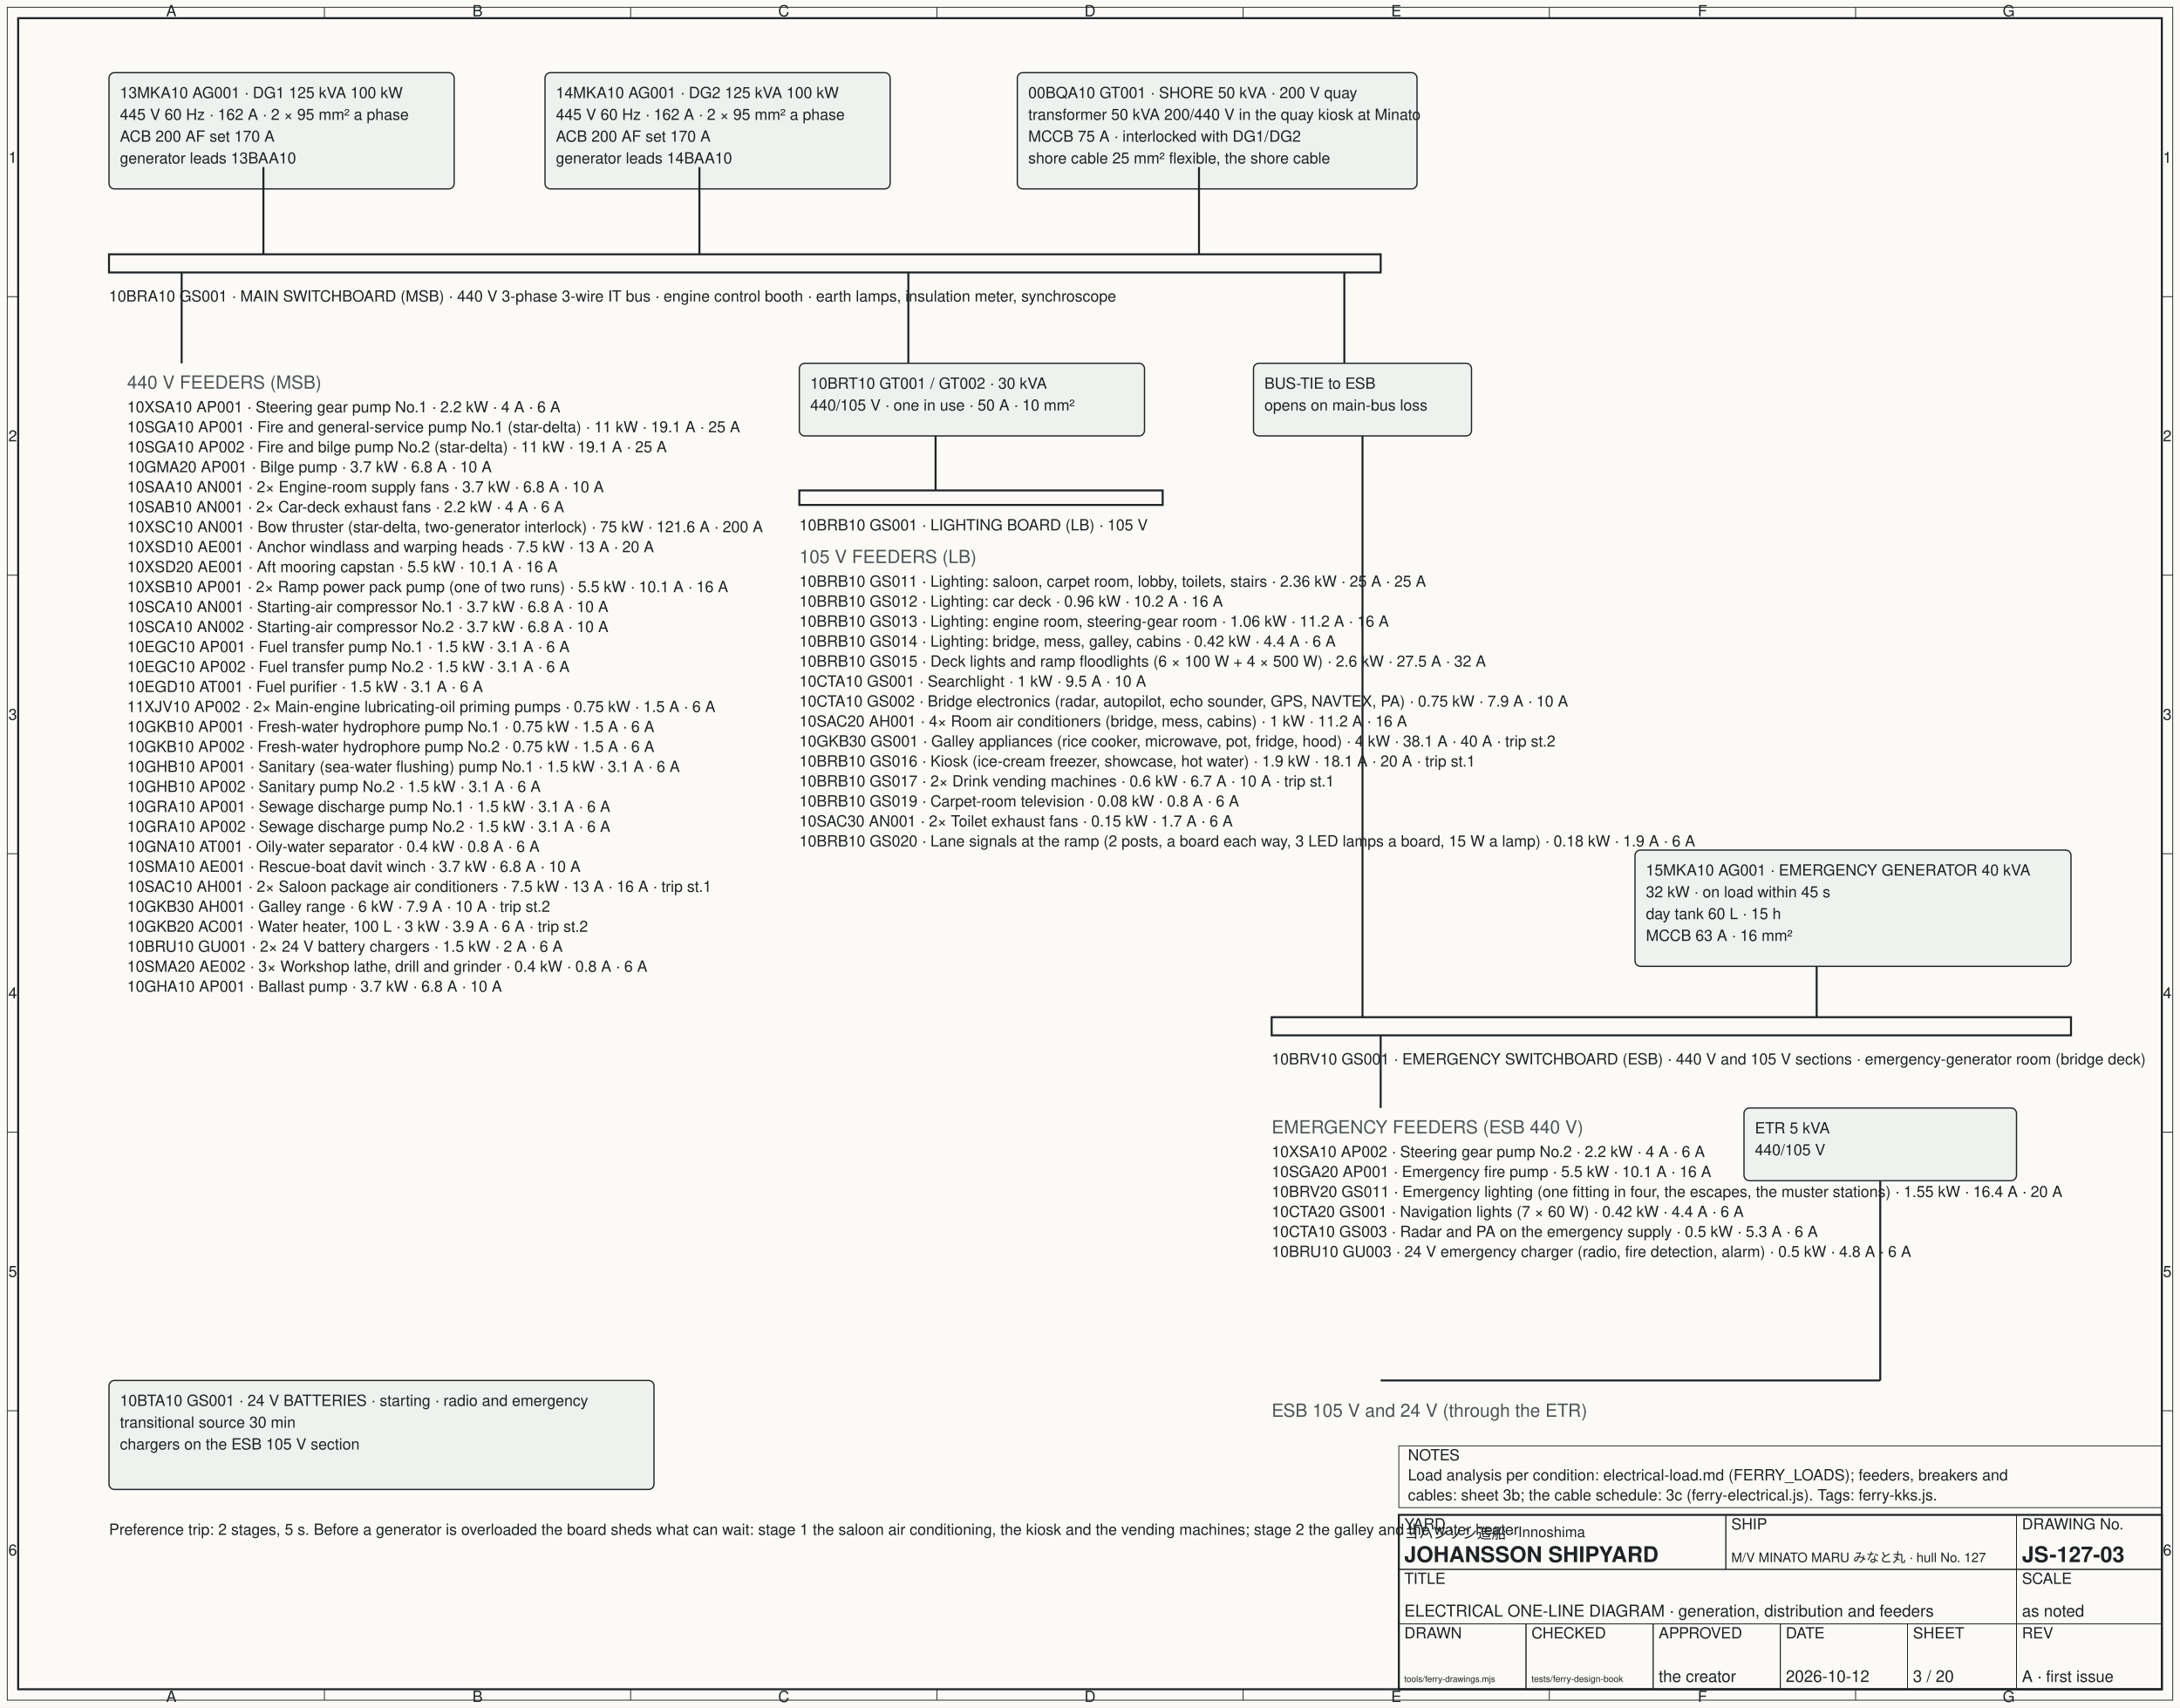
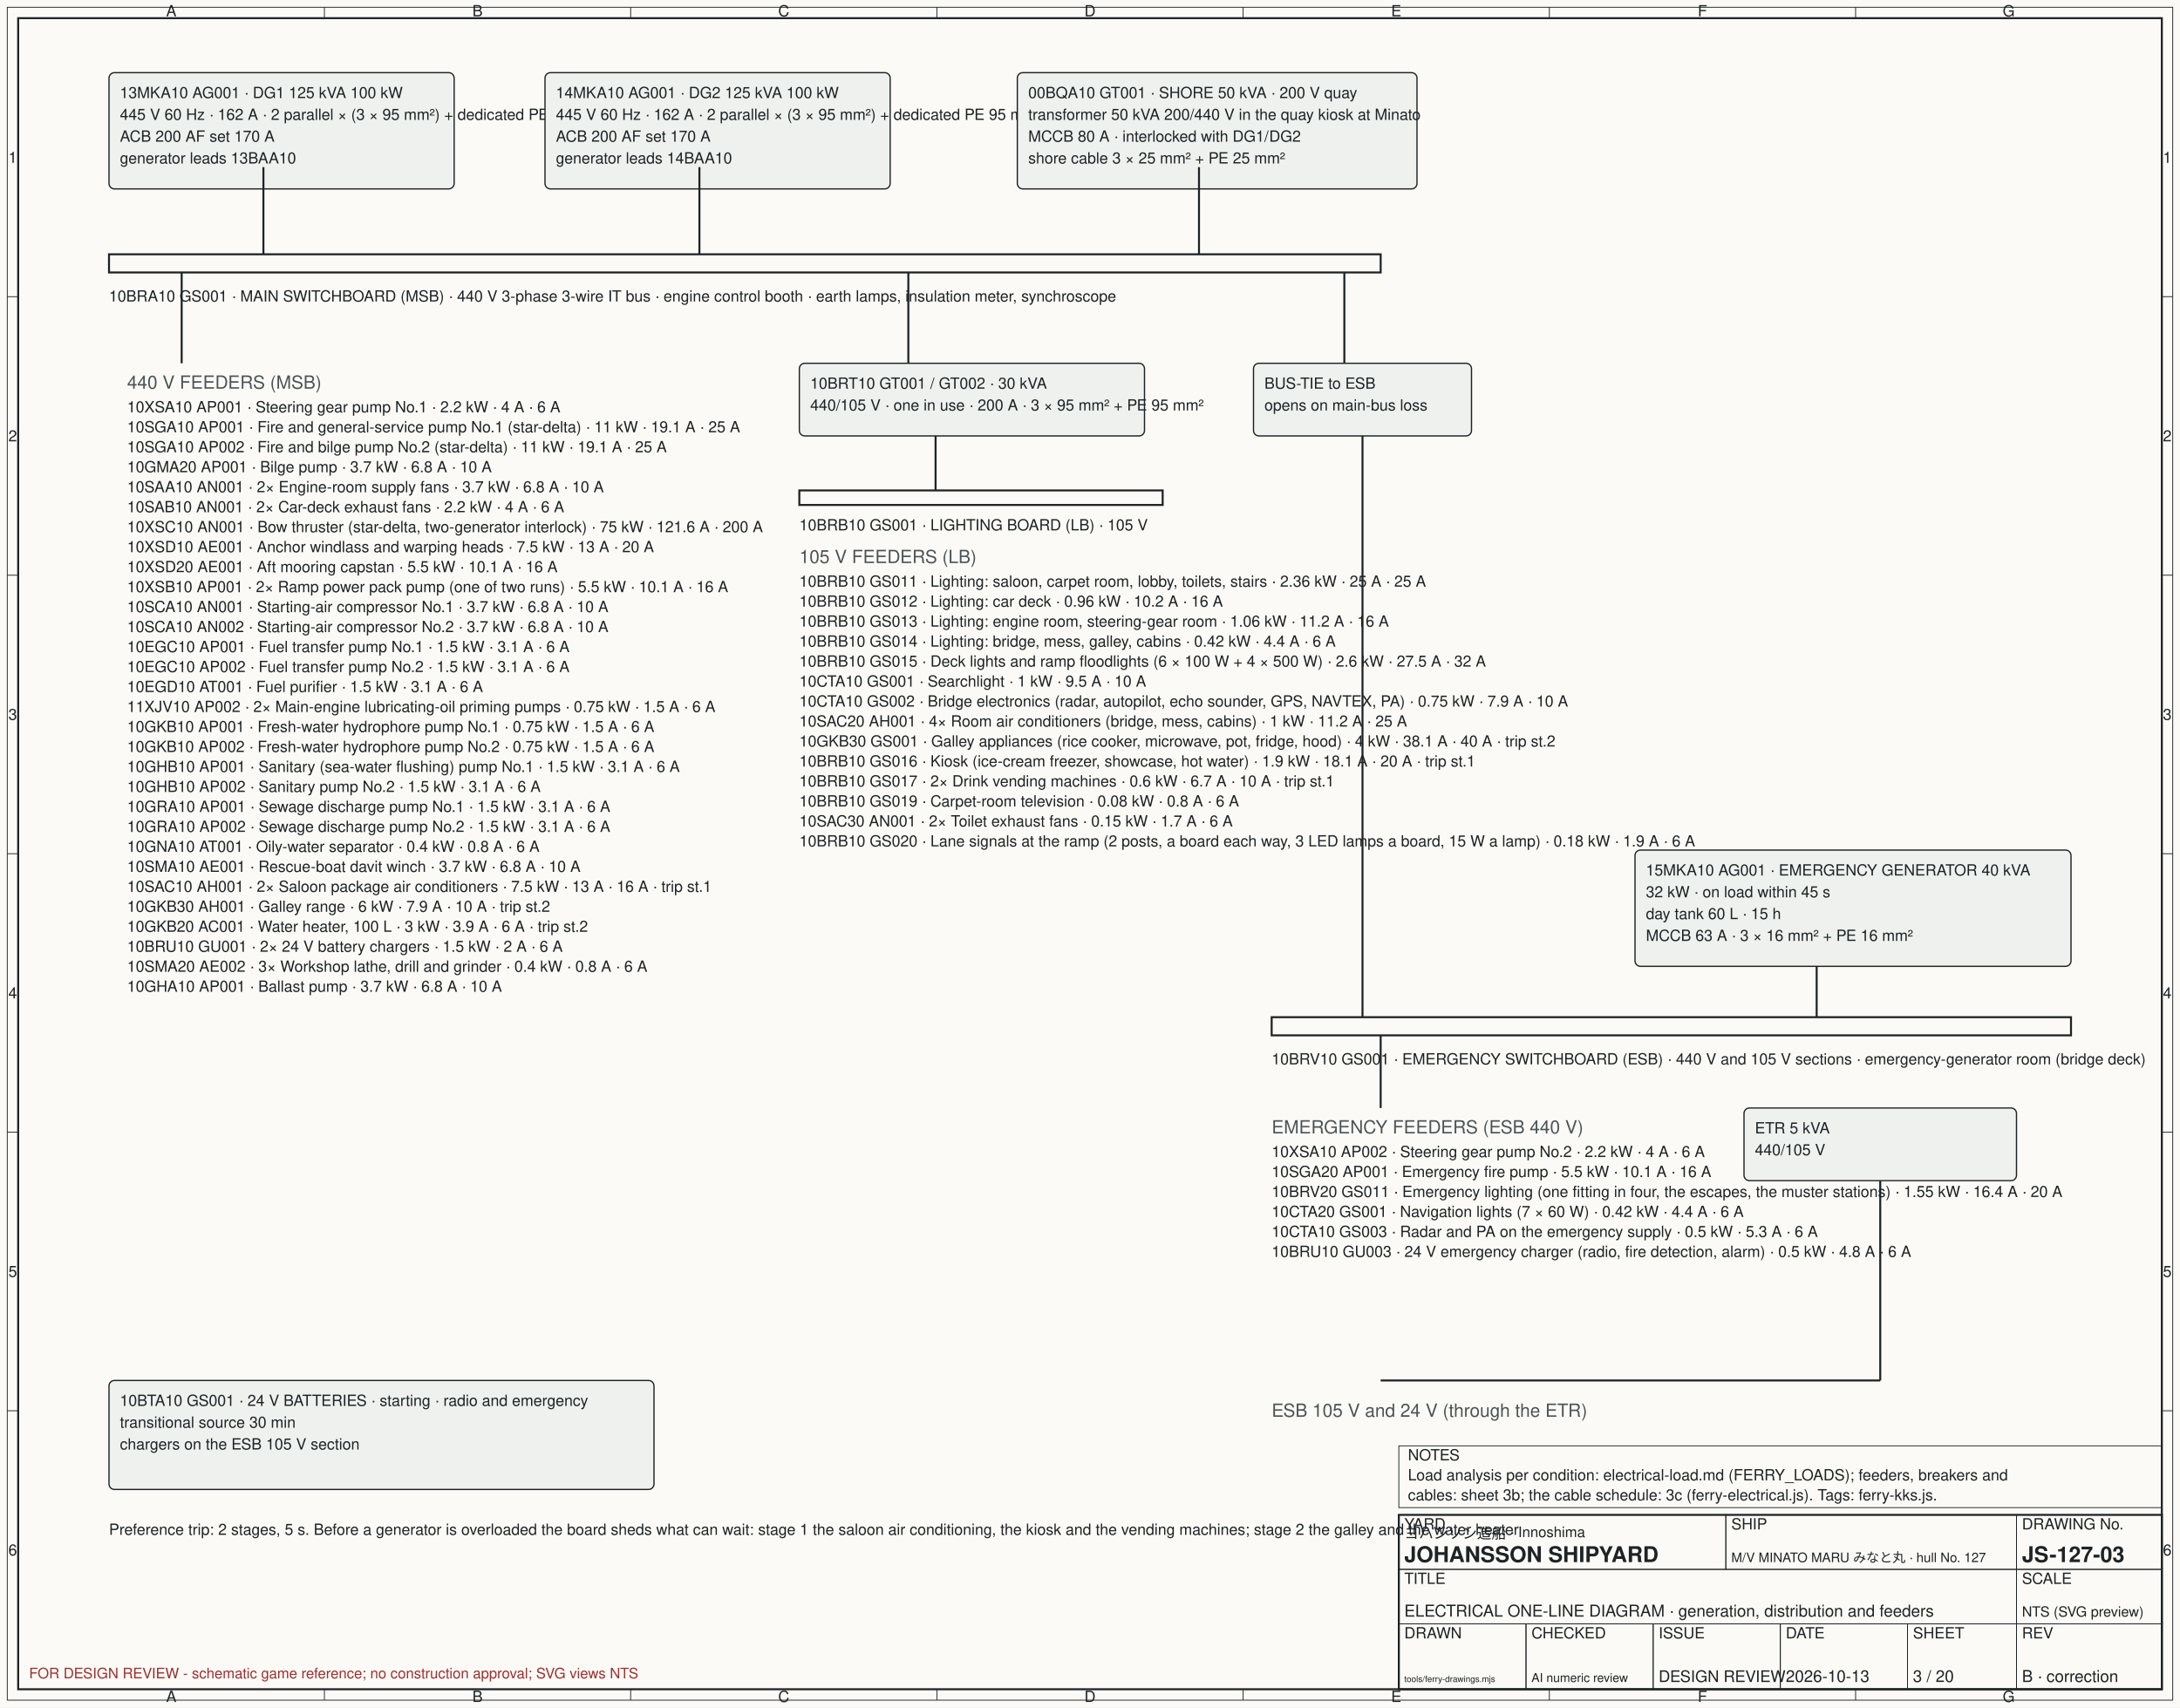
<svg xmlns="http://www.w3.org/2000/svg" width="1200" height="940" viewBox="0 0 1200 940" font-family="Helvetica, Arial, sans-serif" font-size="11">
  <rect width="1200" height="940" fill="#fbfaf6" />
  <style>.l{fill:none;stroke:#1d2326;stroke-width:1.1}.t{fill:none;stroke:#1d2326;stroke-width:.45}.g{fill:none;stroke:#9aa3a6;stroke-width:.4;stroke-dasharray:3 3}.wl{fill:none;stroke:#2f6f74;stroke-width:.8;stroke-dasharray:6 3}.c{fill:none;stroke:#8e3a30;stroke-width:.6;stroke-dasharray:1 3}.d{fill:none;stroke:#1d2326;stroke-width:.5}.txt{fill:#1d2326}.sp{fill:#eef1ee;stroke:#1d2326;stroke-width:.7}.lab{fill:#1d2326;font-size:8.5}.ttl{fill:#1d2326;font-size:14;font-weight:bold}.sub{fill:#4a5457;font-size:10}.hatch{fill:url(#hatch);stroke:#1d2326;stroke-width:.7}</style>
  <defs>
    <pattern id="hatch" width="6" height="6" patternUnits="userSpaceOnUse" patternTransform="rotate(45)">
      <line x1="0" y1="0" x2="0" y2="6" stroke="#1d2326" stroke-width=".6" />
    </pattern>
    <marker id="arr" viewBox="0 0 10 10" refX="10" refY="5" markerWidth="8" markerHeight="8" orient="auto-start-reverse">
      <path d="M0,1 L10,5 L0,9 z" fill="#1d2326" />
    </marker>
  </defs>
  <rect class="l" x="10" y="10" width="1180" height="920" fill="none" />
  <rect class="t" x="4" y="4" width="1192" height="932" fill="none" />
  <text class="lab" x="94.29" y="9" text-anchor="middle">A</text>
  <text class="lab" x="94.29" y="937" text-anchor="middle">A</text>
  <text class="lab" x="262.86" y="9" text-anchor="middle">B</text>
  <text class="lab" x="262.86" y="937" text-anchor="middle">B</text>
  <line class="t" x1="178.57" y1="4" x2="178.57" y2="10" />
  <line class="t" x1="178.57" y1="930" x2="178.57" y2="936" />
  <text class="lab" x="431.43" y="9" text-anchor="middle">C</text>
  <text class="lab" x="431.43" y="937" text-anchor="middle">C</text>
  <line class="t" x1="347.14" y1="4" x2="347.14" y2="10" />
  <line class="t" x1="347.14" y1="930" x2="347.14" y2="936" />
  <text class="lab" x="600" y="9" text-anchor="middle">D</text>
  <text class="lab" x="600" y="937" text-anchor="middle">D</text>
  <line class="t" x1="515.71" y1="4" x2="515.71" y2="10" />
  <line class="t" x1="515.71" y1="930" x2="515.71" y2="936" />
  <text class="lab" x="768.57" y="9" text-anchor="middle">E</text>
  <text class="lab" x="768.57" y="937" text-anchor="middle">E</text>
  <line class="t" x1="684.29" y1="4" x2="684.29" y2="10" />
  <line class="t" x1="684.29" y1="930" x2="684.29" y2="936" />
  <text class="lab" x="937.14" y="9" text-anchor="middle">F</text>
  <text class="lab" x="937.14" y="937" text-anchor="middle">F</text>
  <line class="t" x1="852.86" y1="4" x2="852.86" y2="10" />
  <line class="t" x1="852.86" y1="930" x2="852.86" y2="936" />
  <text class="lab" x="1105.71" y="9" text-anchor="middle">G</text>
  <text class="lab" x="1105.71" y="937" text-anchor="middle">G</text>
  <line class="t" x1="1021.43" y1="4" x2="1021.43" y2="10" />
  <line class="t" x1="1021.43" y1="930" x2="1021.43" y2="936" />
  <text class="lab" x="7" y="89.67" text-anchor="middle">1</text>
  <text class="lab" x="1193" y="89.67" text-anchor="middle">1</text>
  <text class="lab" x="7" y="243" text-anchor="middle">2</text>
  <text class="lab" x="1193" y="243" text-anchor="middle">2</text>
  <line class="t" x1="4" y1="163.33" x2="10" y2="163.33" />
  <line class="t" x1="1190" y1="163.33" x2="1196" y2="163.33" />
  <text class="lab" x="7" y="396.33" text-anchor="middle">3</text>
  <text class="lab" x="1193" y="396.33" text-anchor="middle">3</text>
  <line class="t" x1="4" y1="316.67" x2="10" y2="316.67" />
  <line class="t" x1="1190" y1="316.67" x2="1196" y2="316.67" />
  <text class="lab" x="7" y="549.67" text-anchor="middle">4</text>
  <text class="lab" x="1193" y="549.67" text-anchor="middle">4</text>
  <line class="t" x1="4" y1="470" x2="10" y2="470" />
  <line class="t" x1="1190" y1="470" x2="1196" y2="470" />
  <text class="lab" x="7" y="703" text-anchor="middle">5</text>
  <text class="lab" x="1193" y="703" text-anchor="middle">5</text>
  <line class="t" x1="4" y1="623.33" x2="10" y2="623.33" />
  <line class="t" x1="1190" y1="623.33" x2="1196" y2="623.33" />
  <text class="lab" x="7" y="856.33" text-anchor="middle">6</text>
  <text class="lab" x="1193" y="856.33" text-anchor="middle">6</text>
  <line class="t" x1="4" y1="776.67" x2="10" y2="776.67" />
  <line class="t" x1="1190" y1="776.67" x2="1196" y2="776.67" />
  <rect class="sp" x="60" y="40" width="190" height="64" rx="3" />
  <text class="lab" x="66" y="54">13MKA10 AG001 · DG1 125 kVA 100 kW</text>
-   <text class="lab" x="66" y="66">445 V 60 Hz · 162 A · 2 × 95 mm² a phase</text>
+   <text class="lab" x="66" y="66">445 V 60 Hz · 162 A · 2 parallel × (3 × 95 mm²) + dedicated PE 95 mm²</text>
  <text class="lab" x="66" y="78">ACB 200 AF set 170 A</text>
  <text class="lab" x="66" y="90">generator leads 13BAA10</text>
  <rect class="sp" x="300" y="40" width="190" height="64" rx="3" />
  <text class="lab" x="306" y="54">14MKA10 AG001 · DG2 125 kVA 100 kW</text>
-   <text class="lab" x="306" y="66">445 V 60 Hz · 162 A · 2 × 95 mm² a phase</text>
+   <text class="lab" x="306" y="66">445 V 60 Hz · 162 A · 2 parallel × (3 × 95 mm²) + dedicated PE 95 mm²</text>
  <text class="lab" x="306" y="78">ACB 200 AF set 170 A</text>
  <text class="lab" x="306" y="90">generator leads 14BAA10</text>
  <rect class="sp" x="560" y="40" width="220" height="64" rx="3" />
  <text class="lab" x="566" y="54">00BQA10 GT001 · SHORE 50 kVA · 200 V quay</text>
  <text class="lab" x="566" y="66">transformer 50 kVA 200/440 V in the quay kiosk at Minato</text>
-   <text class="lab" x="566" y="78">MCCB 75 A · interlocked with DG1/DG2</text>
-   <text class="lab" x="566" y="90">shore cable 25 mm² flexible, the shore cable</text>
+   <text class="lab" x="566" y="78">MCCB 80 A · interlocked with DG1/DG2</text>
+   <text class="lab" x="566" y="90">shore cable 3 × 25 mm² + PE 25 mm²</text>
  <line class="l" x1="145" y1="92" x2="145" y2="140" />
  <line class="l" x1="385" y1="92" x2="385" y2="140" />
  <line class="l" x1="660" y1="92" x2="660" y2="140" />
  <rect class="l" x="60" y="140" width="700" height="10" fill="#1d2326" />
  <text class="lab" x="60" y="166">10BRA10 GS001 · MAIN SWITCHBOARD (MSB) · 440 V 3-phase 3-wire IT bus · engine control booth · earth lamps, insulation meter, synchroscope</text>
  <line class="l" x1="100" y1="150" x2="100" y2="200" />
  <text class="sub" x="70" y="214">440 V FEEDERS (MSB)</text>
  <text class="lab" x="70" y="227">10XSA10 AP001 · Steering gear pump No.1 · 2.2 kW · 4 A · 6 A</text>
  <text class="lab" x="70" y="238">10SGA10 AP001 · Fire and general-service pump No.1 (star-delta) · 11 kW · 19.1 A · 25 A</text>
  <text class="lab" x="70" y="249">10SGA10 AP002 · Fire and bilge pump No.2 (star-delta) · 11 kW · 19.1 A · 25 A</text>
  <text class="lab" x="70" y="260">10GMA20 AP001 · Bilge pump · 3.7 kW · 6.8 A · 10 A</text>
  <text class="lab" x="70" y="271">10SAA10 AN001 · 2× Engine-room supply fans · 3.7 kW · 6.8 A · 10 A</text>
  <text class="lab" x="70" y="282">10SAB10 AN001 · 2× Car-deck exhaust fans · 2.2 kW · 4 A · 6 A</text>
  <text class="lab" x="70" y="293">10XSC10 AN001 · Bow thruster (star-delta, two-generator interlock) · 75 kW · 121.6 A · 200 A</text>
  <text class="lab" x="70" y="304">10XSD10 AE001 · Anchor windlass and warping heads · 7.5 kW · 13 A · 20 A</text>
  <text class="lab" x="70" y="315">10XSD20 AE001 · Aft mooring capstan · 5.5 kW · 10.1 A · 16 A</text>
  <text class="lab" x="70" y="326">10XSB10 AP001 · 2× Ramp power pack pump (one of two runs) · 5.5 kW · 10.1 A · 16 A</text>
  <text class="lab" x="70" y="337">10SCA10 AN001 · Starting-air compressor No.1 · 3.7 kW · 6.8 A · 10 A</text>
  <text class="lab" x="70" y="348">10SCA10 AN002 · Starting-air compressor No.2 · 3.7 kW · 6.8 A · 10 A</text>
  <text class="lab" x="70" y="359">10EGC10 AP001 · Fuel transfer pump No.1 · 1.5 kW · 3.1 A · 6 A</text>
  <text class="lab" x="70" y="370">10EGC10 AP002 · Fuel transfer pump No.2 · 1.5 kW · 3.1 A · 6 A</text>
  <text class="lab" x="70" y="381">10EGD10 AT001 · Fuel purifier · 1.5 kW · 3.1 A · 6 A</text>
  <text class="lab" x="70" y="392">11XJV10 AP002 · 2× Main-engine lubricating-oil priming pumps · 0.75 kW · 1.5 A · 6 A</text>
  <text class="lab" x="70" y="403">10GKB10 AP001 · Fresh-water hydrophore pump No.1 · 0.75 kW · 1.5 A · 6 A</text>
  <text class="lab" x="70" y="414">10GKB10 AP002 · Fresh-water hydrophore pump No.2 · 0.75 kW · 1.5 A · 6 A</text>
  <text class="lab" x="70" y="425">10GHB10 AP001 · Sanitary (sea-water flushing) pump No.1 · 1.5 kW · 3.1 A · 6 A</text>
  <text class="lab" x="70" y="436">10GHB10 AP002 · Sanitary pump No.2 · 1.5 kW · 3.1 A · 6 A</text>
  <text class="lab" x="70" y="447">10GRA10 AP001 · Sewage discharge pump No.1 · 1.5 kW · 3.1 A · 6 A</text>
  <text class="lab" x="70" y="458">10GRA10 AP002 · Sewage discharge pump No.2 · 1.5 kW · 3.1 A · 6 A</text>
  <text class="lab" x="70" y="469">10GNA10 AT001 · Oily-water separator · 0.4 kW · 0.8 A · 6 A</text>
  <text class="lab" x="70" y="480">10SMA10 AE001 · Rescue-boat davit winch · 3.7 kW · 6.8 A · 10 A</text>
  <text class="lab" x="70" y="491">10SAC10 AH001 · 2× Saloon package air conditioners · 7.5 kW · 13 A · 16 A · trip st.1</text>
  <text class="lab" x="70" y="502">10GKB30 AH001 · Galley range · 6 kW · 7.9 A · 10 A · trip st.2</text>
  <text class="lab" x="70" y="513">10GKB20 AC001 · Water heater, 100 L · 3 kW · 3.9 A · 6 A · trip st.2</text>
  <text class="lab" x="70" y="524">10BRU10 GU001 · 2× 24 V battery chargers · 1.5 kW · 2 A · 6 A</text>
  <text class="lab" x="70" y="535">10SMA20 AE002 · 3× Workshop lathe, drill and grinder · 0.4 kW · 0.8 A · 6 A</text>
  <text class="lab" x="70" y="546">10GHA10 AP001 · Ballast pump · 3.7 kW · 6.8 A · 10 A</text>
  <line class="l" x1="500" y1="150" x2="500" y2="200" />
  <rect class="sp" x="440" y="200" width="190" height="40" rx="3" />
  <text class="lab" x="446" y="214">10BRT10 GT001 / GT002 · 30 kVA</text>
-   <text class="lab" x="446" y="226">440/105 V · one in use · 50 A · 10 mm²</text>
+   <text class="lab" x="446" y="226">440/105 V · one in use · 200 A · 3 × 95 mm² + PE 95 mm²</text>
  <line class="l" x1="515" y1="240" x2="515" y2="270" />
  <rect class="l" x="440" y="270" width="200" height="8" fill="#1d2326" />
  <text class="lab" x="440" y="292">10BRB10 GS001 · LIGHTING BOARD (LB) · 105 V</text>
  <text class="sub" x="440" y="310">105 V FEEDERS (LB)</text>
  <text class="lab" x="440" y="323">10BRB10 GS011 · Lighting: saloon, carpet room, lobby, toilets, stairs · 2.36 kW · 25 A · 25 A</text>
  <text class="lab" x="440" y="334">10BRB10 GS012 · Lighting: car deck · 0.96 kW · 10.2 A · 16 A</text>
  <text class="lab" x="440" y="345">10BRB10 GS013 · Lighting: engine room, steering-gear room · 1.06 kW · 11.2 A · 16 A</text>
  <text class="lab" x="440" y="356">10BRB10 GS014 · Lighting: bridge, mess, galley, cabins · 0.42 kW · 4.4 A · 6 A</text>
  <text class="lab" x="440" y="367">10BRB10 GS015 · Deck lights and ramp floodlights (6 × 100 W + 4 × 500 W) · 2.6 kW · 27.5 A · 32 A</text>
  <text class="lab" x="440" y="378">10CTA10 GS001 · Searchlight · 1 kW · 9.5 A · 10 A</text>
  <text class="lab" x="440" y="389">10CTA10 GS002 · Bridge electronics (radar, autopilot, echo sounder, GPS, NAVTEX, PA) · 0.75 kW · 7.9 A · 10 A</text>
-   <text class="lab" x="440" y="400">10SAC20 AH001 · 4× Room air conditioners (bridge, mess, cabins) · 1 kW · 11.2 A · 16 A</text>
+   <text class="lab" x="440" y="400">10SAC20 AH001 · 4× Room air conditioners (bridge, mess, cabins) · 1 kW · 11.2 A · 25 A</text>
  <text class="lab" x="440" y="411">10GKB30 GS001 · Galley appliances (rice cooker, microwave, pot, fridge, hood) · 4 kW · 38.1 A · 40 A · trip st.2</text>
  <text class="lab" x="440" y="422">10BRB10 GS016 · Kiosk (ice-cream freezer, showcase, hot water) · 1.9 kW · 18.1 A · 20 A · trip st.1</text>
  <text class="lab" x="440" y="433">10BRB10 GS017 · 2× Drink vending machines · 0.6 kW · 6.7 A · 10 A · trip st.1</text>
  <text class="lab" x="440" y="444">10BRB10 GS019 · Carpet-room television · 0.08 kW · 0.8 A · 6 A</text>
  <text class="lab" x="440" y="455">10SAC30 AN001 · 2× Toilet exhaust fans · 0.15 kW · 1.7 A · 6 A</text>
  <text class="lab" x="440" y="466">10BRB10 GS020 · Lane signals at the ramp (2 posts, a board each way, 3 LED lamps a board, 15 W a lamp) · 0.18 kW · 1.9 A · 6 A</text>
  <line class="l" x1="740" y1="150" x2="740" y2="200" />
  <rect class="sp" x="690" y="200" width="120" height="40" rx="3" />
  <text class="lab" x="696" y="214">BUS-TIE to ESB</text>
  <text class="lab" x="696" y="226">opens on main-bus loss</text>
  <line class="l" x1="750" y1="240" x2="750" y2="560" />
  <rect class="sp" x="900" y="468" width="240" height="64" rx="3" />
  <text class="lab" x="906" y="482">15MKA10 AG001 · EMERGENCY GENERATOR 40 kVA</text>
  <text class="lab" x="906" y="494">32 kW · on load within 45 s</text>
  <text class="lab" x="906" y="506">day tank 60 L · 15 h</text>
-   <text class="lab" x="906" y="518">MCCB 63 A · 16 mm²</text>
+   <text class="lab" x="906" y="518">MCCB 63 A · 3 × 16 mm² + PE 16 mm²</text>
  <line class="l" x1="1000" y1="532" x2="1000" y2="560" />
  <rect class="l" x="700" y="560" width="440" height="10" fill="#1d2326" />
  <text class="lab" x="700" y="586">10BRV10 GS001 · EMERGENCY SWITCHBOARD (ESB) · 440 V and 105 V sections · emergency-generator room (bridge deck)</text>
  <line class="l" x1="760" y1="570" x2="760" y2="610" />
  <text class="sub" x="700" y="624">EMERGENCY FEEDERS (ESB 440 V)</text>
  <text class="lab" x="700" y="637">10XSA10 AP002 · Steering gear pump No.2 · 2.2 kW · 4 A · 6 A</text>
  <text class="lab" x="700" y="648">10SGA20 AP001 · Emergency fire pump · 5.5 kW · 10.1 A · 16 A</text>
  <text class="lab" x="700" y="659">10BRV20 GS011 · Emergency lighting (one fitting in four, the escapes, the muster stations) · 1.55 kW · 16.4 A · 20 A</text>
  <text class="lab" x="700" y="670">10CTA20 GS001 · Navigation lights (7 × 60 W) · 0.42 kW · 4.4 A · 6 A</text>
  <text class="lab" x="700" y="681">10CTA10 GS003 · Radar and PA on the emergency supply · 0.5 kW · 5.3 A · 6 A</text>
  <text class="lab" x="700" y="692">10BRU10 GU003 · 24 V emergency charger (radio, fire detection, alarm) · 0.5 kW · 4.8 A · 6 A</text>
  <rect class="sp" x="960" y="610" width="150" height="40" rx="3" />
  <text class="lab" x="966" y="624">ETR 5 kVA</text>
  <text class="lab" x="966" y="636">440/105 V</text>
  <line class="l" x1="1035" y1="650" x2="1035" y2="760" />
  <line class="l" x1="760" y1="760" x2="1035" y2="760" />
  <text class="sub" x="700" y="780">ESB 105 V and 24 V (through the ETR)</text>
  <rect class="sp" x="60" y="760" width="300" height="60" rx="3" />
  <text class="lab" x="66" y="774">10BTA10 GS001 · 24 V BATTERIES · starting · radio and emergency</text>
  <text class="lab" x="66" y="786">transitional source 30 min</text>
  <text class="lab" x="66" y="798">chargers on the ESB 105 V section</text>
  <text class="lab" x="60" y="845">Preference trip: 2 stages, 5 s. Before a generator is overloaded the board sheds what can wait: stage 1 the saloon air conditioning, the kiosk and the vending machines; stage 2 the galley and the water heater</text>
  <rect class="l" x="770" y="834" width="420" height="96" fill="#fff" />
  <rect class="t" x="770" y="834" width="180" height="30" />
  <text class="lab" x="773" y="842" font-size="6.5" fill="#6a7477">YARD</text>
  <text class="txt" x="773" y="847" style="font-size:8px">ヨハンソン造船 · Innoshima</text>
  <text class="ttl" x="773" y="860" style="font-size:12px">JOHANSSON SHIPYARD</text>
  <rect class="t" x="950" y="834" width="160" height="30" />
  <text class="lab" x="953" y="842" font-size="6.5" fill="#6a7477">SHIP</text>
  <text class="txt" x="953" y="860" style="font-size:7.21px">M/V MINATO MARU みなと丸 · hull No. 127</text>
  <rect class="t" x="1110" y="834" width="80" height="30" />
  <text class="lab" x="1113" y="842" font-size="6.5" fill="#6a7477">DRAWING No.</text>
  <text class="ttl" x="1113" y="860" style="font-size:12px">JS-127-03</text>
  <rect class="t" x="770" y="864" width="340" height="30" />
  <text class="lab" x="773" y="872" font-size="6.5" fill="#6a7477">TITLE</text>
  <text class="txt" x="773" y="890" style="font-size:9px">ELECTRICAL ONE-LINE DIAGRAM · generation, distribution and feeders</text>
  <rect class="t" x="1110" y="864" width="80" height="30" />
  <text class="lab" x="1113" y="872" font-size="6.5" fill="#6a7477">SCALE</text>
-   <text class="txt" x="1113" y="890" style="font-size:9px">as noted</text>
+   <text class="txt" x="1113" y="890" style="font-size:7.77px">NTS (SVG preview)</text>
  <rect class="t" x="770" y="894" width="70" height="36" />
  <text class="lab" x="773" y="902" font-size="6.5" fill="#6a7477">DRAWN</text>
  <text class="txt" x="773" y="926" style="font-size:4.76px">tools/ferry-drawings.mjs</text>
  <rect class="t" x="840" y="894" width="70" height="36" />
  <text class="lab" x="843" y="902" font-size="6.5" fill="#6a7477">CHECKED</text>
-   <text class="txt" x="843" y="926" style="font-size:4.97px">tests/ferry-design-book</text>
+   <text class="txt" x="843" y="926" style="font-size:6.72px">AI numeric review</text>
  <rect class="t" x="910" y="894" width="70" height="36" />
-   <text class="lab" x="913" y="902" font-size="6.5" fill="#6a7477">APPROVED</text>
-   <text class="txt" x="913" y="926" style="font-size:9px">the creator</text>
+   <text class="lab" x="913" y="902" font-size="6.5" fill="#6a7477">ISSUE</text>
+   <text class="txt" x="913" y="926" style="font-size:8.79px">DESIGN REVIEW</text>
  <rect class="t" x="980" y="894" width="70" height="36" />
  <text class="lab" x="983" y="902" font-size="6.5" fill="#6a7477">DATE</text>
-   <text class="txt" x="983" y="926" style="font-size:9px">2026-10-12</text>
+   <text class="txt" x="983" y="926" style="font-size:9px">2026-10-13</text>
  <rect class="t" x="1050" y="894" width="60" height="36" />
  <text class="lab" x="1053" y="902" font-size="6.5" fill="#6a7477">SHEET</text>
  <text class="txt" x="1053" y="926" style="font-size:9px">3 / 20</text>
  <rect class="t" x="1110" y="894" width="80" height="36" />
  <text class="lab" x="1113" y="902" font-size="6.5" fill="#6a7477">REV</text>
-   <text class="txt" x="1113" y="926" style="font-size:8.81px">A · first issue</text>
+   <text class="txt" x="1113" y="926" style="font-size:9px">B · correction</text>
  <rect class="t" x="770" y="796" width="420" height="34" fill="#fff" />
  <text class="lab" x="775" y="804" font-size="6.5" fill="#6a7477">NOTES</text>
  <text class="lab" x="775" y="815">Load analysis per condition: electrical-load.md (FERRY_LOADS); feeders, breakers and</text>
  <text class="lab" x="775" y="826">cables: sheet 3b; the cable schedule: 3c (ferry-electrical.js). Tags: ferry-kks.js.</text>
+   <text x="16" y="924" font-size="8" fill="#9b3030">FOR DESIGN REVIEW - schematic game reference; no construction approval; SVG views NTS</text>
</svg>
